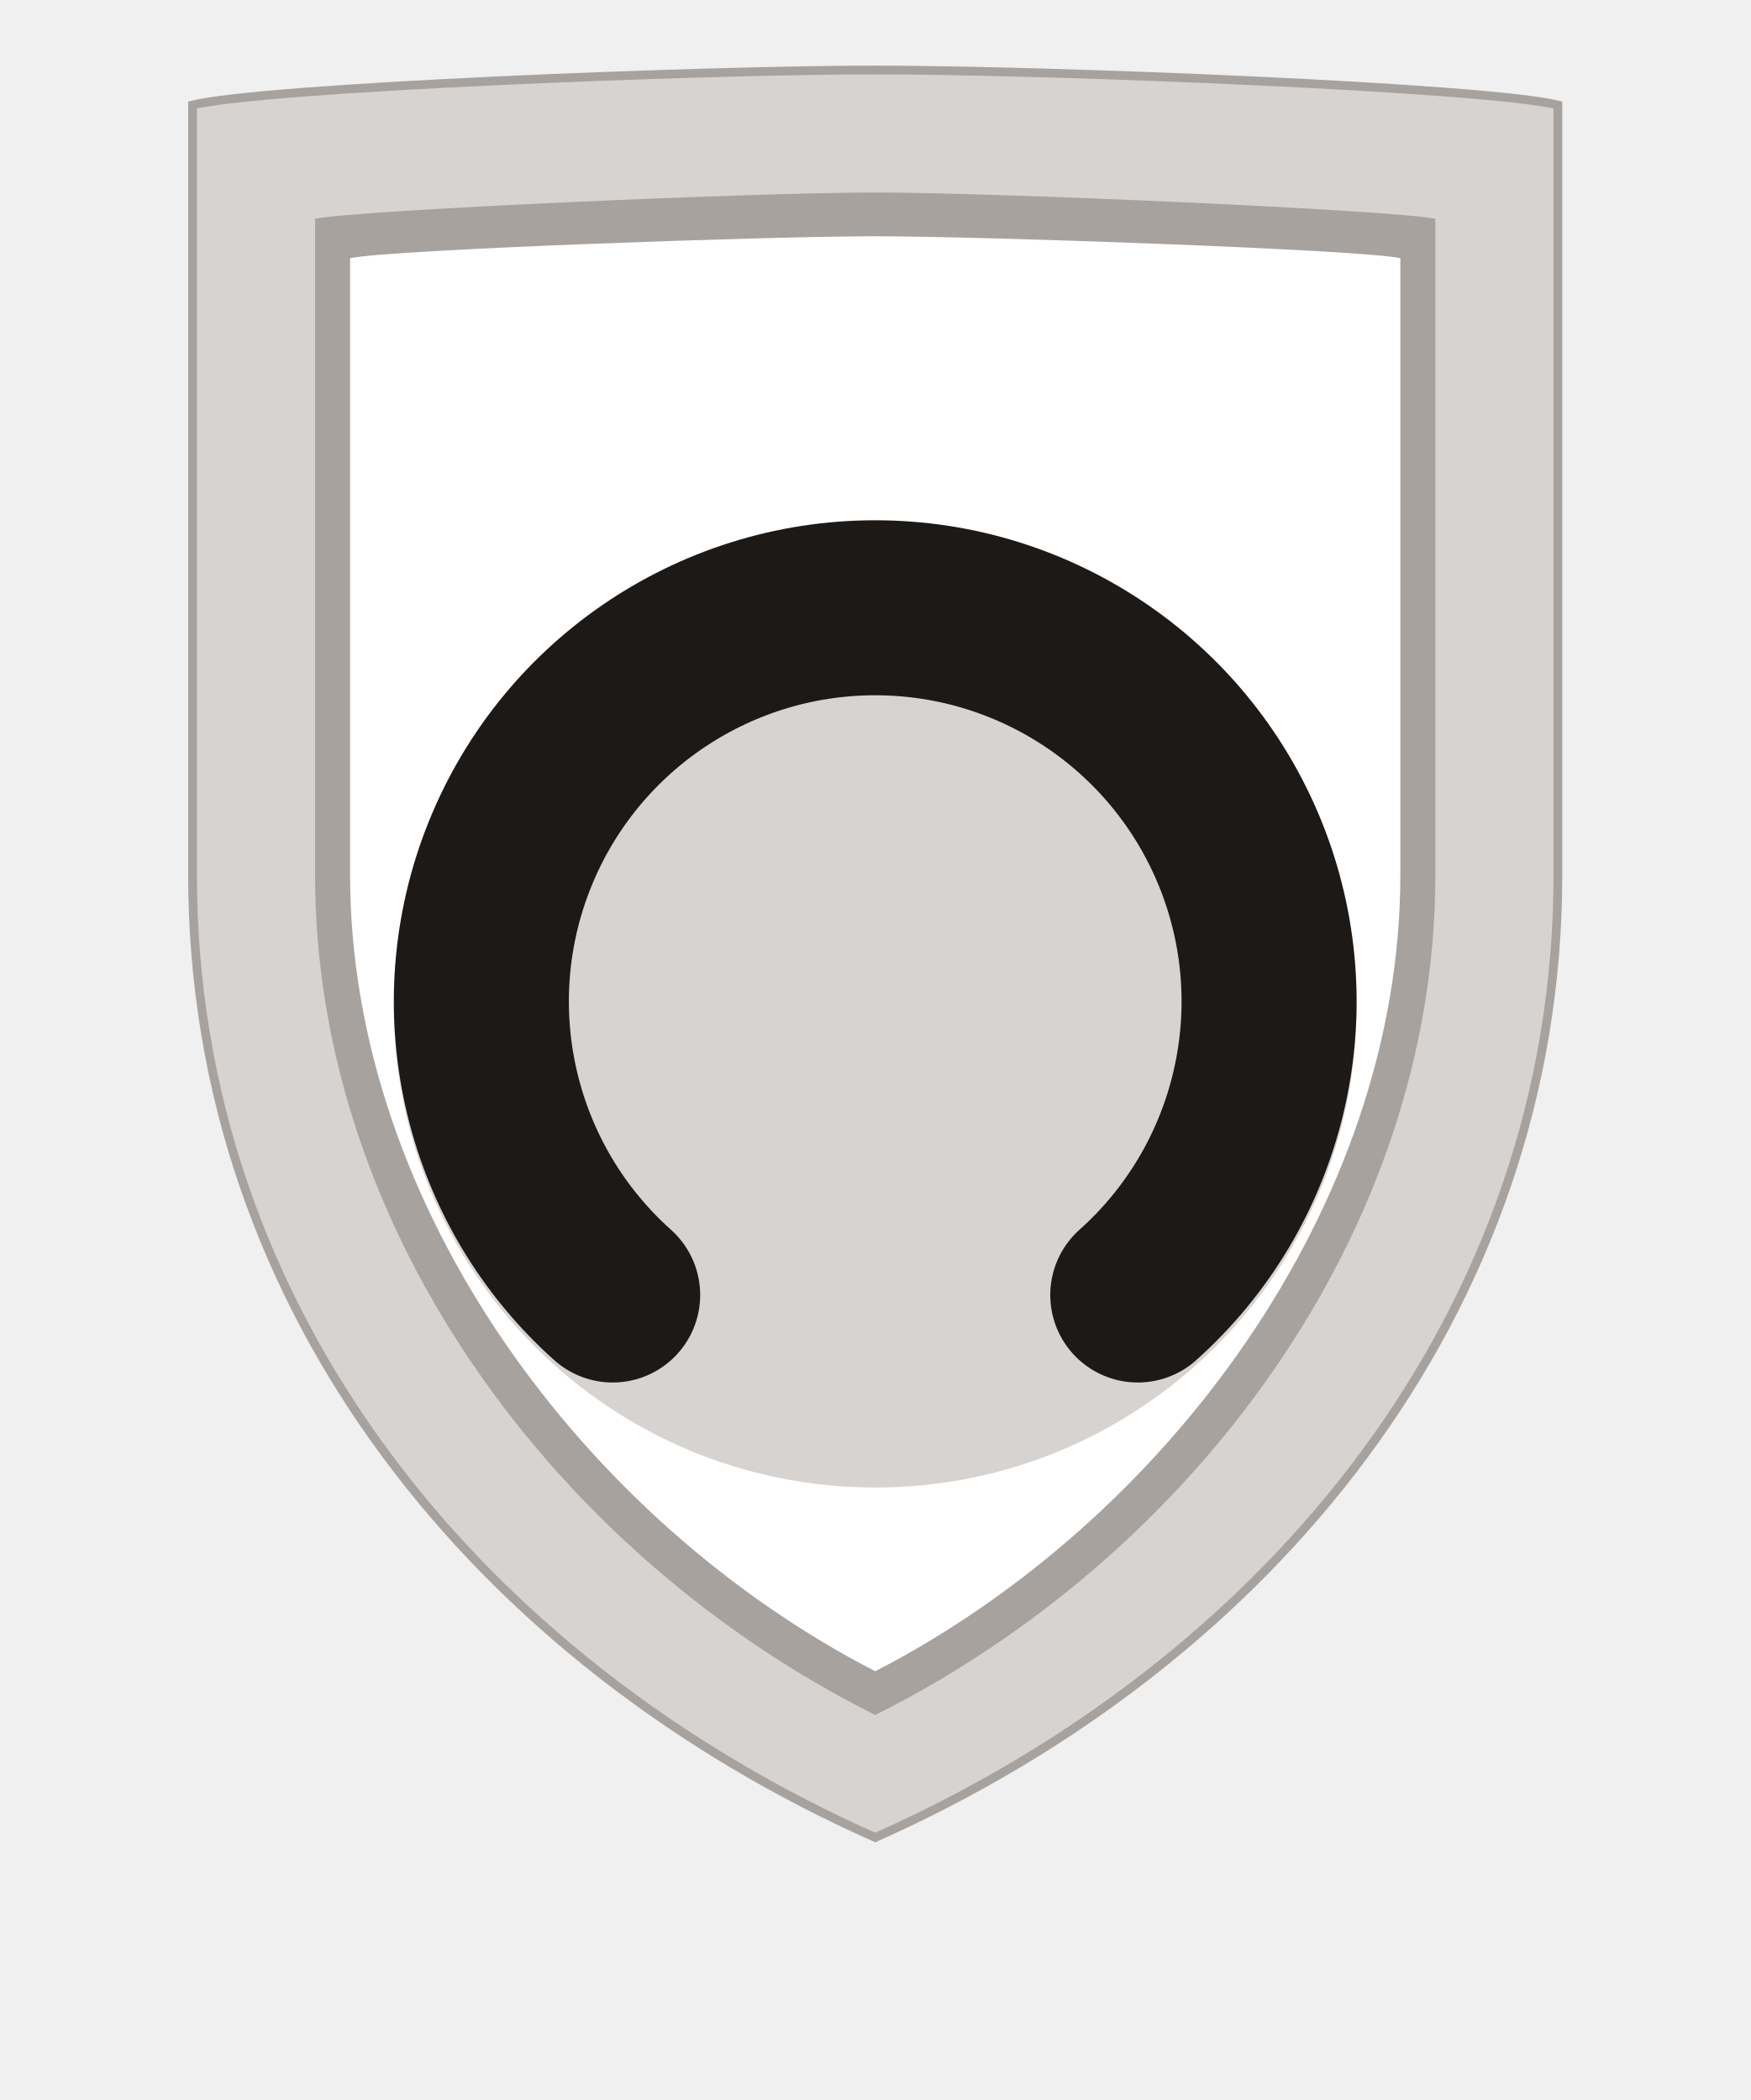
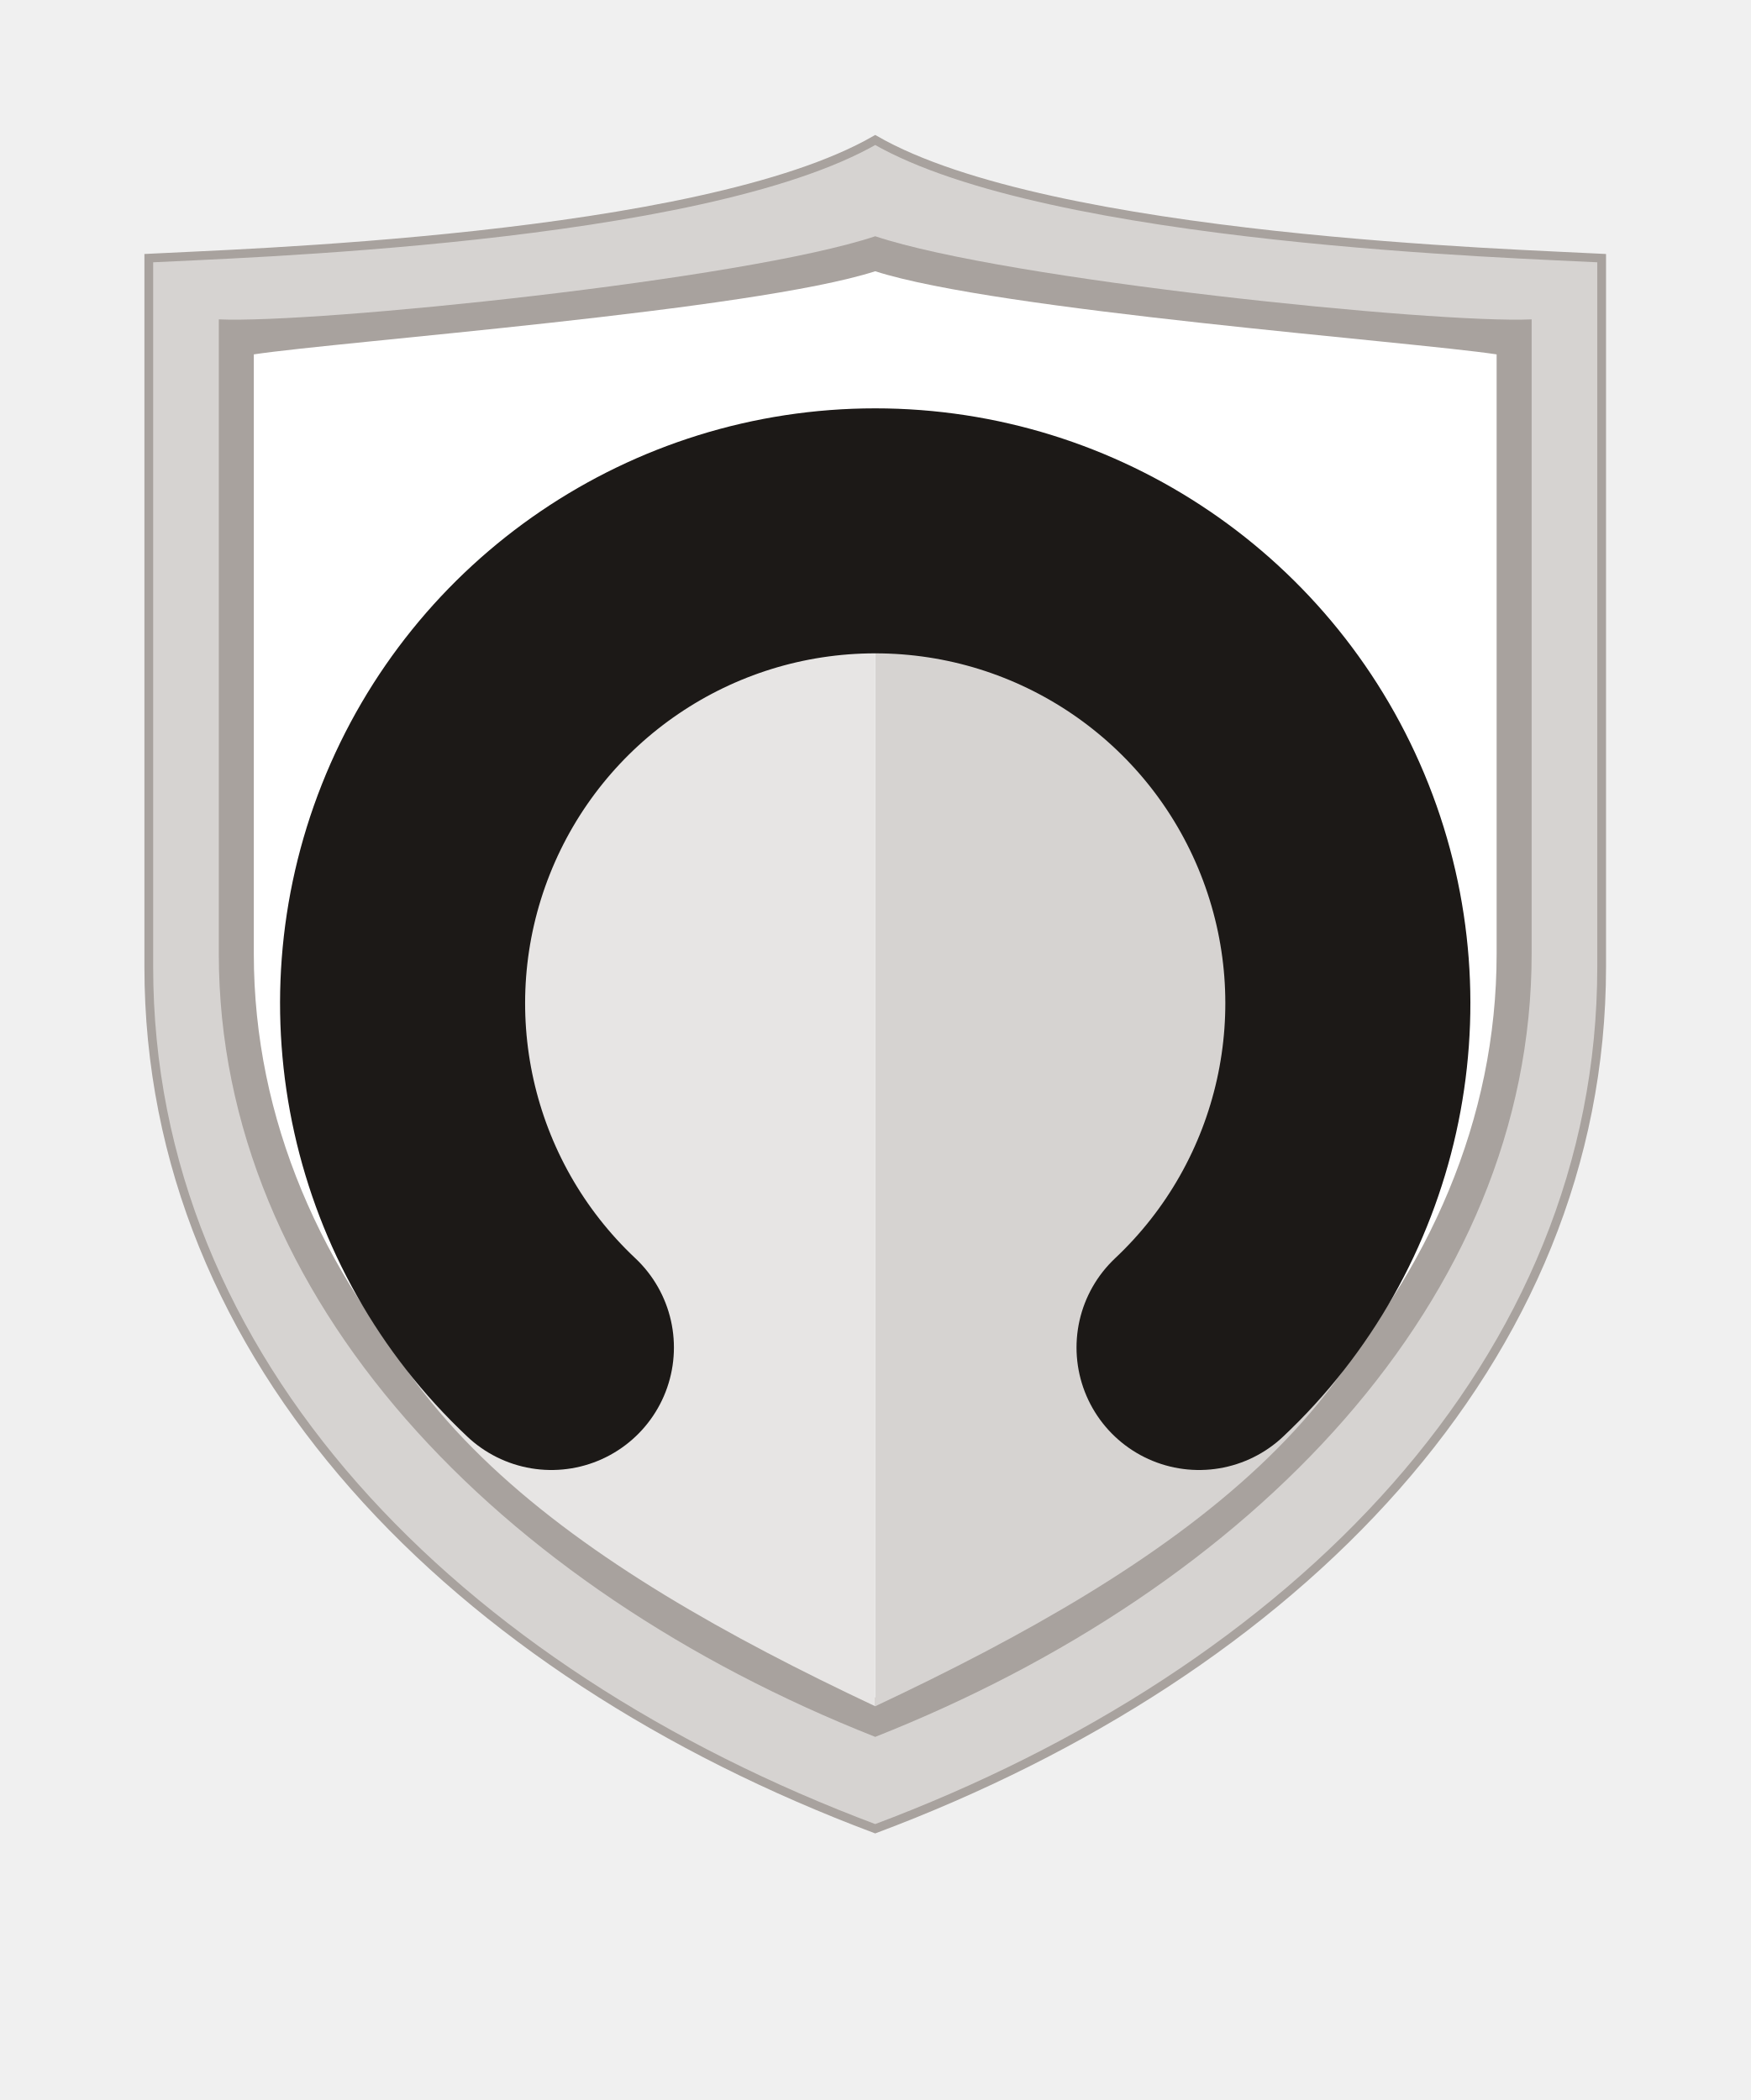
<svg xmlns="http://www.w3.org/2000/svg" viewBox="0 0 400 480" width="400" height="480">
-   <path d="M 200 16 C 240 16, 340 20, 356 24 L 356 200            C 356 300, 290 380, 200 420            C 110 380, 44 300, 44 200 L 44 24            C 60 20, 160 16, 200 16 Z" fill="#D6D3D1" stroke="#A8A29E" stroke-width="2" />
-   <path d="M 200 44 C 228 44, 318 48, 328 50 L 328 200            C 328 282, 272 356, 200 392            C 128 356, 72 282, 72 200 L 72 50            C 82 48, 172 44, 200 44 Z" fill="#A8A29E" />
-   <path d="M 200 54 C 224 54, 310 57, 320 59 L 320 200            C 320 276, 266 348, 200 382            C 134 348, 80 276, 80 200 L 80 59            C 90 57, 176 54, 200 54 Z" fill="#FFFFFF" />
-   <circle cx="200" cy="230" r="110" fill="#D6D3D1" />
-   <path d="M 260 296 A 90 90 0 1 0 140 296" fill="none" stroke="#1C1917" stroke-width="40" stroke-linecap="round" />
+   <path d="M 200 32 C 240 55, 348 58, 366 59 V 221            C 366 311, 296 382, 200 418            C 104 382, 34 311, 34 221 V 59            C 52 58, 160 55, 200 32 Z" fill="#D6D3D1" stroke="#A8A29E" stroke-width="2" />
+   <path d="M 200 54 C 230 64, 328 74, 350 73 V 218            C 350 297, 286 363, 200 397            C 114 363, 50 297, 50 218 V 73            C 72 74, 170 64, 200 54 Z" fill="#A8A29E" />
+   <path d="M 200 62 C 228 71, 322 78, 342 81 V 218            C 342 294, 280 356, 200 388            C 120 356, 58 294, 58 218 V 81            C 78 78, 172 71, 200 62 Z" fill="#FFFFFF" />
+   <path d="M 200 131 C 280 131, 330 152, 326 257 C 324 320, 268 358, 200 390 Z" fill="#D6D3D1" />
+   <path d="M 200 131 C 120 131, 70 152, 74 257 C 76 320, 132 358, 200 390 Z" fill="#E7E5E4" />
+   <path d="M 274 308 A 108 108 0 1 0 126 308" fill="none" stroke="#1C1917" stroke-width="56" stroke-linecap="round" />
</svg>
